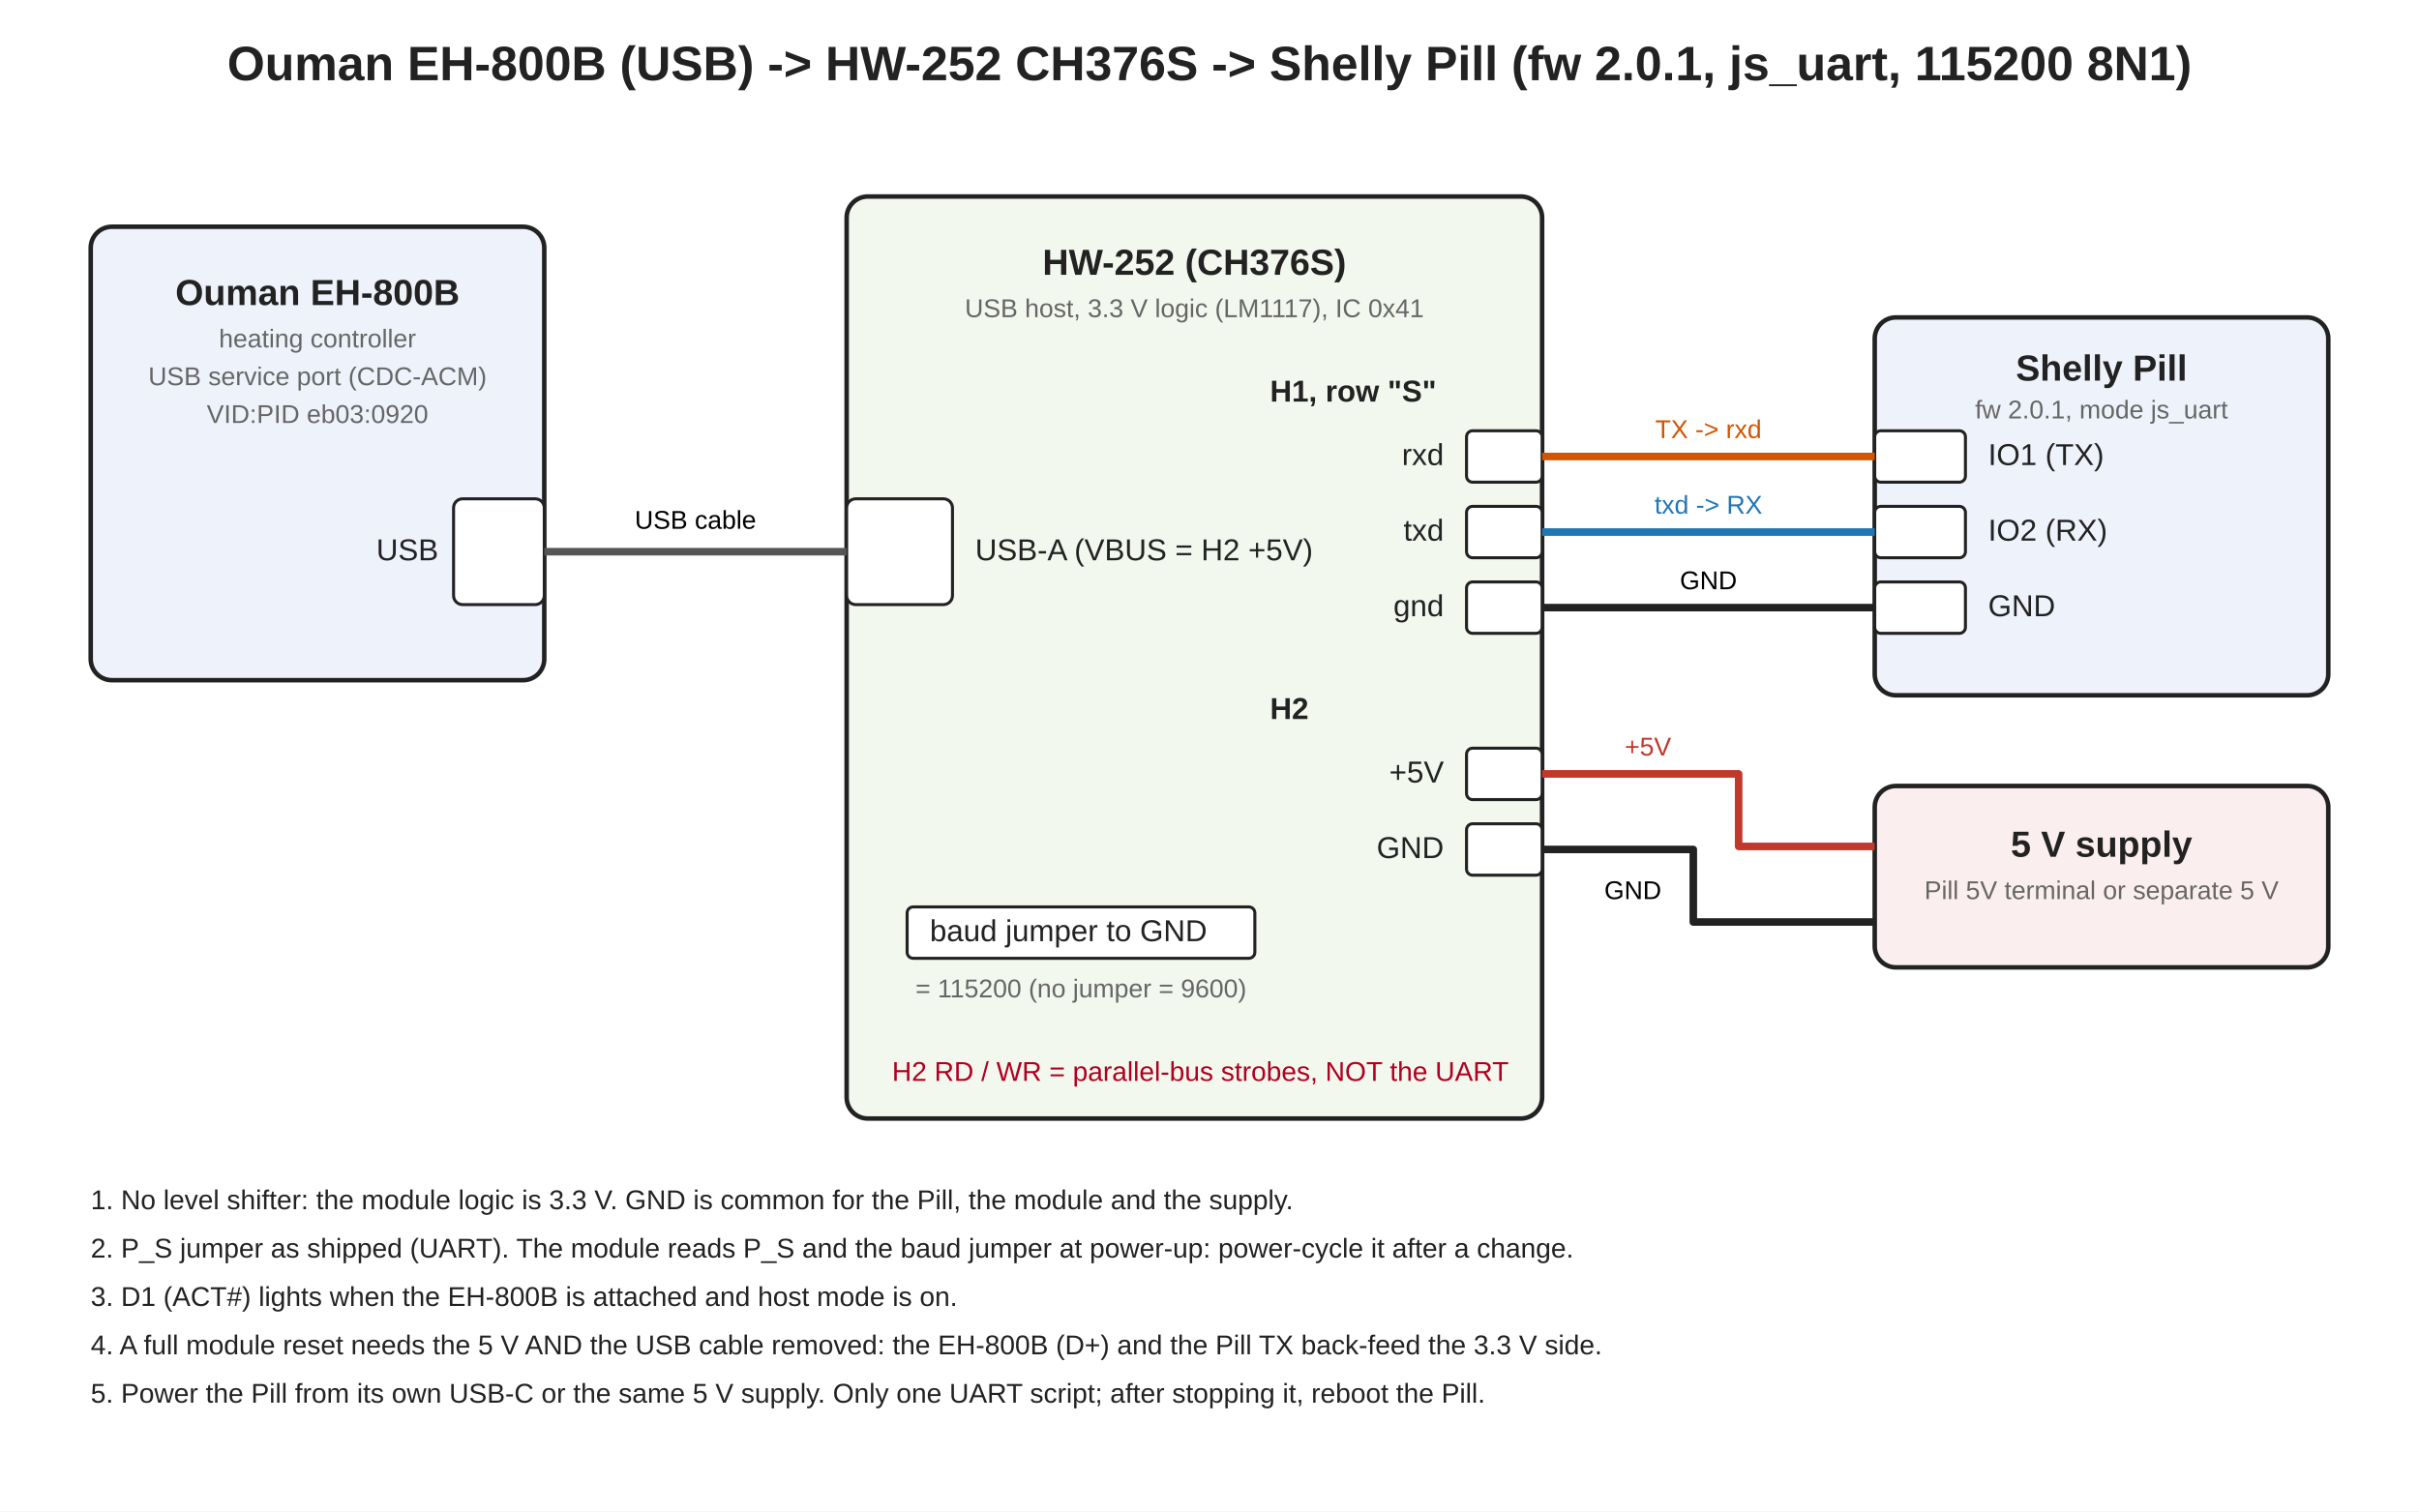
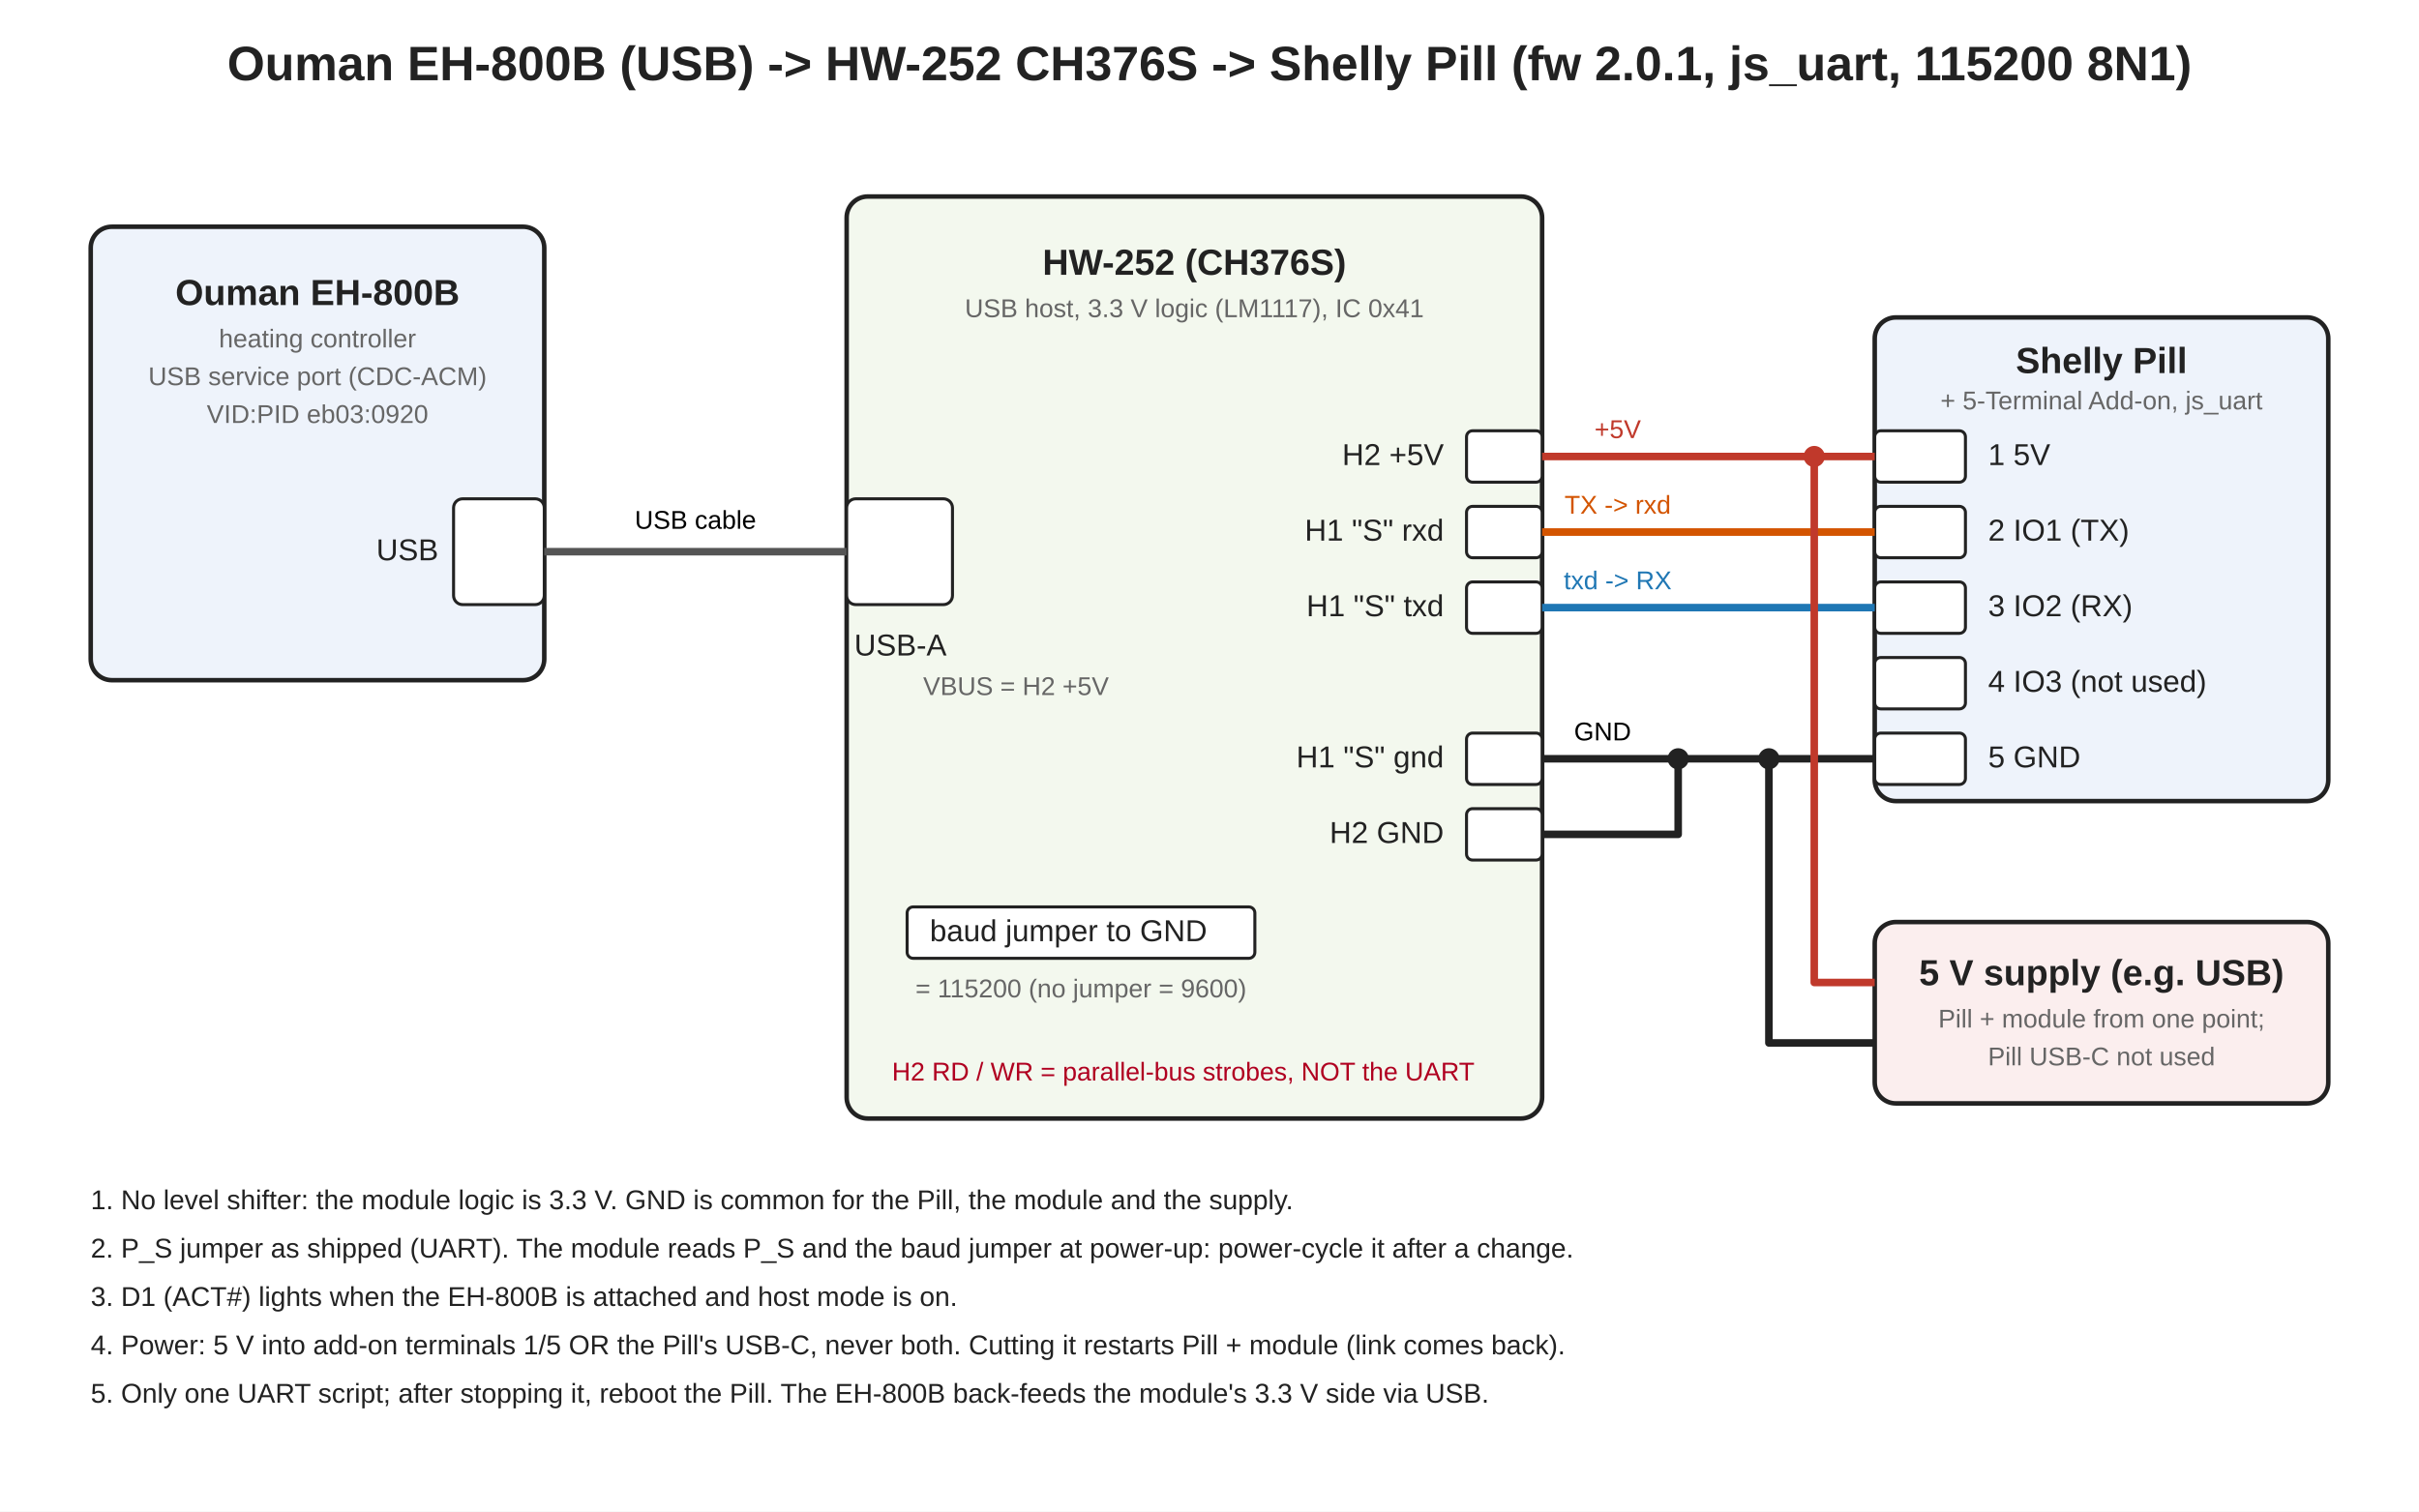
<svg xmlns="http://www.w3.org/2000/svg" width="1600" height="1000" viewBox="0 0 1600 1000" font-family="Arial, Helvetica, sans-serif">
  <defs>
    <style>
      .box   { stroke: #222222; stroke-width: 3; }
      .pin   { stroke: #222222; stroke-width: 2; fill: #ffffff; }
      .w     { fill: none; stroke-width: 5; stroke-linejoin: round; }
      .t     { font-size: 24px; font-weight: bold; fill: #222222; text-anchor: middle; dominant-baseline: middle; }
      .sub   { font-size: 17px; fill: #666666; text-anchor: middle; dominant-baseline: middle; }
      .lbl   { font-size: 20px; fill: #222222; dominant-baseline: middle; }
      .end   { text-anchor: end; }
-       .mid   { text-anchor: middle; }
      .note  { font-size: 18px; fill: #222222; }
-       .warn  { font-size: 18px; fill: #b00020; }
+       .warn  { font-size: 17px; fill: #b00020; }
      .wire  { font-size: 17px; dominant-baseline: middle; text-anchor: middle; }
    </style>
  </defs>
  <rect width="1600" height="1000" fill="#ffffff" />
  <text x="800" y="44" font-size="32" font-weight="bold" fill="#222222" text-anchor="middle" dominant-baseline="middle">Ouman EH-800B (USB) -&gt; HW-252 CH376S -&gt; Shelly Pill (fw 2.0.1, js_uart, 115200 8N1)</text>
  <rect class="box" x="60" y="150" width="300" height="300" rx="14" fill="#eef3fb" />
  <text class="t" x="210" y="195">Ouman EH-800B</text>
  <text class="sub" x="210" y="225">heating controller</text>
  <text class="sub" x="210" y="250">USB service port (CDC-ACM)</text>
  <text class="sub" x="210" y="275">VID:PID eb03:0920</text>
  <rect class="pin" x="300" y="330" width="60" height="70" rx="6" />
  <text class="lbl end" x="290" y="365">USB</text>
  <rect class="box" x="560" y="130" width="460" height="610" rx="14" fill="#f3f8ee" />
  <text class="t" x="790" y="175">HW-252 (CH376S)</text>
  <text class="sub" x="790" y="205">USB host, 3.3 V logic (LM1117), IC 0x41</text>
  <rect class="pin" x="560" y="330" width="70" height="70" rx="6" />
-   <text class="lbl" x="645" y="365">USB-A (VBUS = H2 +5V)</text>
-   <text class="lbl" x="840" y="260" font-weight="bold">H1, row "S"</text>
+   <text class="lbl" x="565" y="428">USB-A</text>
+   <text class="sub" x="672" y="455">VBUS = H2 +5V</text>
  <rect class="pin" x="970" y="285" width="50" height="34" rx="4" />
-   <text class="lbl end" x="955" y="302">rxd</text>
+   <text class="lbl end" x="955" y="302">H2 +5V</text>
  <rect class="pin" x="970" y="335" width="50" height="34" rx="4" />
-   <text class="lbl end" x="955" y="352">txd</text>
+   <text class="lbl end" x="955" y="352">H1 "S" rxd</text>
  <rect class="pin" x="970" y="385" width="50" height="34" rx="4" />
-   <text class="lbl end" x="955" y="402">gnd</text>
-   <text class="lbl" x="840" y="470" font-weight="bold">H2</text>
-   <rect class="pin" x="970" y="495" width="50" height="34" rx="4" />
-   <text class="lbl end" x="955" y="512">+5V</text>
-   <rect class="pin" x="970" y="545" width="50" height="34" rx="4" />
-   <text class="lbl end" x="955" y="562">GND</text>
+   <text class="lbl end" x="955" y="402">H1 "S" txd</text>
+   <rect class="pin" x="970" y="485" width="50" height="34" rx="4" />
+   <text class="lbl end" x="955" y="502">H1 "S" gnd</text>
+   <rect class="pin" x="970" y="535" width="50" height="34" rx="4" />
+   <text class="lbl end" x="955" y="552">H2 GND</text>
  <rect class="pin" x="600" y="600" width="230" height="34" rx="4" fill="#fff6d5" stroke="#222222" stroke-width="2" />
  <text class="lbl" x="615" y="617">baud jumper to GND</text>
  <text class="sub" x="715" y="655">= 115200 (no jumper = 9600)</text>
-   <text class="warn" x="590" y="710" font-size="17" dominant-baseline="middle">H2 RD / WR = parallel-bus strobes, NOT the UART</text>
-   <rect class="box" x="1240" y="210" width="300" height="250" rx="14" fill="#eef3fb" />
-   <text class="t" x="1390" y="245">Shelly Pill</text>
-   <text class="sub" x="1390" y="272">fw 2.0.1, mode js_uart</text>
+   <text class="warn" x="590" y="710" dominant-baseline="middle">H2 RD / WR = parallel-bus strobes, NOT the UART</text>
+   <rect class="box" x="1240" y="210" width="300" height="320" rx="14" fill="#eef3fb" />
+   <text class="t" x="1390" y="240">Shelly Pill</text>
+   <text class="sub" x="1390" y="266">+ 5-Terminal Add-on, js_uart</text>
  <rect class="pin" x="1240" y="285" width="60" height="34" rx="4" />
-   <text class="lbl" x="1315" y="302">IO1 (TX)</text>
+   <text class="lbl" x="1315" y="302">1  5V</text>
  <rect class="pin" x="1240" y="335" width="60" height="34" rx="4" />
-   <text class="lbl" x="1315" y="352">IO2 (RX)</text>
+   <text class="lbl" x="1315" y="352">2  IO1 (TX)</text>
  <rect class="pin" x="1240" y="385" width="60" height="34" rx="4" />
-   <text class="lbl" x="1315" y="402">GND</text>
-   <rect class="box" x="1240" y="520" width="300" height="120" rx="14" fill="#fbeeee" />
-   <text class="t" x="1390" y="560">5 V supply</text>
-   <text class="sub" x="1390" y="590">Pill 5V terminal or separate 5 V</text>
-   <rect class="pin" x="1240" y="495" width="0" height="0" />
+   <text class="lbl" x="1315" y="402">3  IO2 (RX)</text>
+   <rect class="pin" x="1240" y="435" width="60" height="34" rx="4" />
+   <text class="lbl" x="1315" y="452" fill="#888888">4  IO3 (not used)</text>
+   <rect class="pin" x="1240" y="485" width="60" height="34" rx="4" />
+   <text class="lbl" x="1315" y="502">5  GND</text>
+   <rect class="box" x="1240" y="610" width="300" height="120" rx="14" fill="#fbeeee" />
+   <text class="t" x="1390" y="645">5 V supply (e.g. USB)</text>
+   <text class="sub" x="1390" y="675">Pill + module from one point;</text>
+   <text class="sub" x="1390" y="700">Pill USB-C not used</text>
  <path class="w" stroke="#555555" d="M 360 365 L 560 365" />
  <text class="wire" x="460" y="345">USB cable</text>
-   <path class="w" stroke="#d35400" d="M 1020 302 L 1240 302" />
-   <text class="wire" x="1130" y="285" fill="#d35400">TX -&gt; rxd</text>
-   <path class="w" stroke="#1f77b4" d="M 1020 352 L 1240 352" />
-   <text class="wire" x="1130" y="335" fill="#1f77b4">txd -&gt; RX</text>
-   <path class="w" stroke="#222222" d="M 1020 402 L 1240 402" />
-   <text class="wire" x="1130" y="385">GND</text>
-   <path class="w" stroke="#c0392b" d="M 1020 512 L 1150 512 L 1150 560 L 1240 560" />
-   <text class="wire" x="1090" y="495" fill="#c0392b">+5V</text>
-   <path class="w" stroke="#222222" d="M 1020 562 L 1120 562 L 1120 610 L 1240 610" />
-   <text class="wire" x="1080" y="590">GND</text>
+   <path class="w" stroke="#c0392b" d="M 1020 302 L 1240 302" />
+   <text class="wire" x="1070" y="285" fill="#c0392b">+5V</text>
+   <path class="w" stroke="#d35400" d="M 1020 352 L 1240 352" />
+   <text class="wire" x="1070" y="335" fill="#d35400">TX -&gt; rxd</text>
+   <path class="w" stroke="#1f77b4" d="M 1020 402 L 1240 402" />
+   <text class="wire" x="1070" y="385" fill="#1f77b4">txd -&gt; RX</text>
+   <path class="w" stroke="#222222" d="M 1020 502 L 1240 502" />
+   <text class="wire" x="1060" y="485">GND</text>
+   <path class="w" stroke="#222222" d="M 1020 552 L 1110 552 L 1110 502" />
+   <circle cx="1110" cy="502" r="7" fill="#222222" />
+   <path class="w" stroke="#c0392b" d="M 1240 650 L 1200 650 L 1200 302" />
+   <circle cx="1200" cy="302" r="7" fill="#c0392b" />
+   <path class="w" stroke="#222222" d="M 1240 690 L 1170 690 L 1170 502" />
+   <circle cx="1170" cy="502" r="7" fill="#222222" />
  <text class="note" x="60" y="800">1. No level shifter: the module logic is 3.3 V. GND is common for the Pill, the module and the supply.</text>
  <text class="note" x="60" y="832">2. P_S jumper as shipped (UART). The module reads P_S and the baud jumper at power-up: power-cycle it after a change.</text>
  <text class="note" x="60" y="864">3. D1 (ACT#) lights when the EH-800B is attached and host mode is on.</text>
-   <text class="note" x="60" y="896">4. A full module reset needs the 5 V AND the USB cable removed: the EH-800B (D+) and the Pill TX back-feed the 3.3 V side.</text>
-   <text class="note" x="60" y="928">5. Power the Pill from its own USB-C or the same 5 V supply. Only one UART script; after stopping it, reboot the Pill.</text>
+   <text class="note" x="60" y="896">4. Power: 5 V into add-on terminals 1/5 OR the Pill's USB-C, never both. Cutting it restarts Pill + module (link comes back).</text>
+   <text class="note" x="60" y="928">5. Only one UART script; after stopping it, reboot the Pill. The EH-800B back-feeds the module's 3.3 V side via USB.</text>
</svg>
